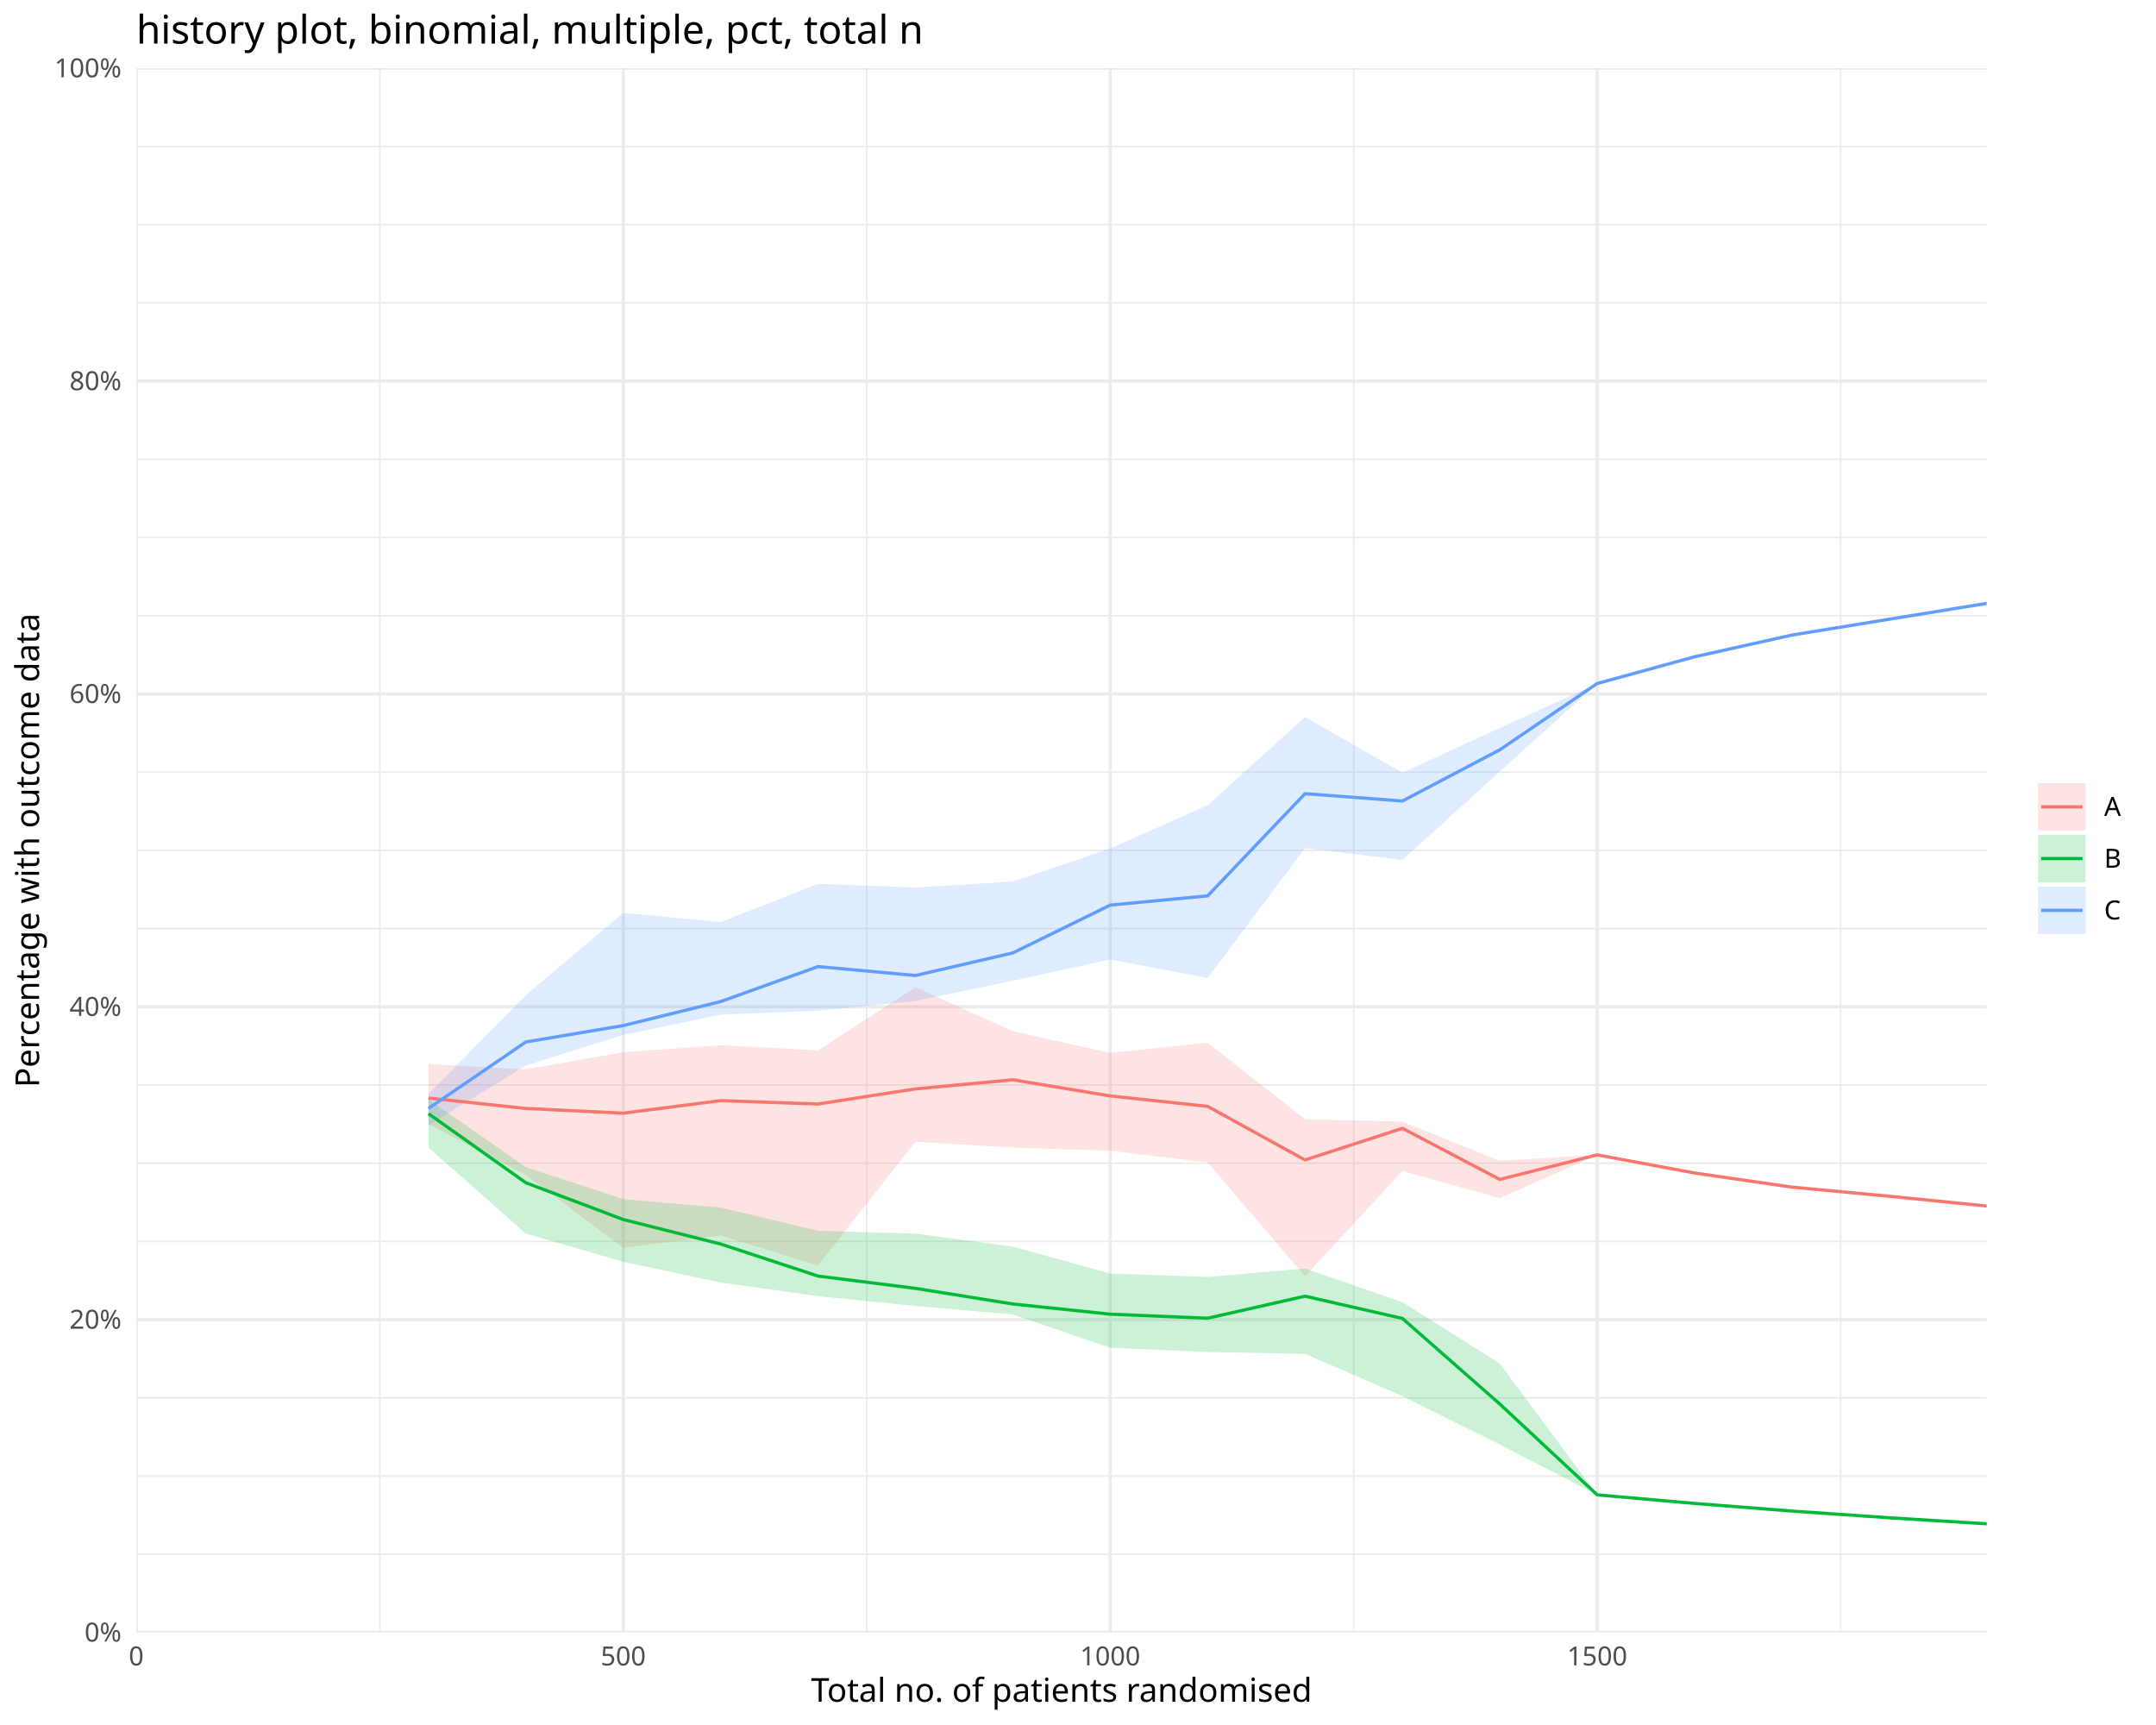
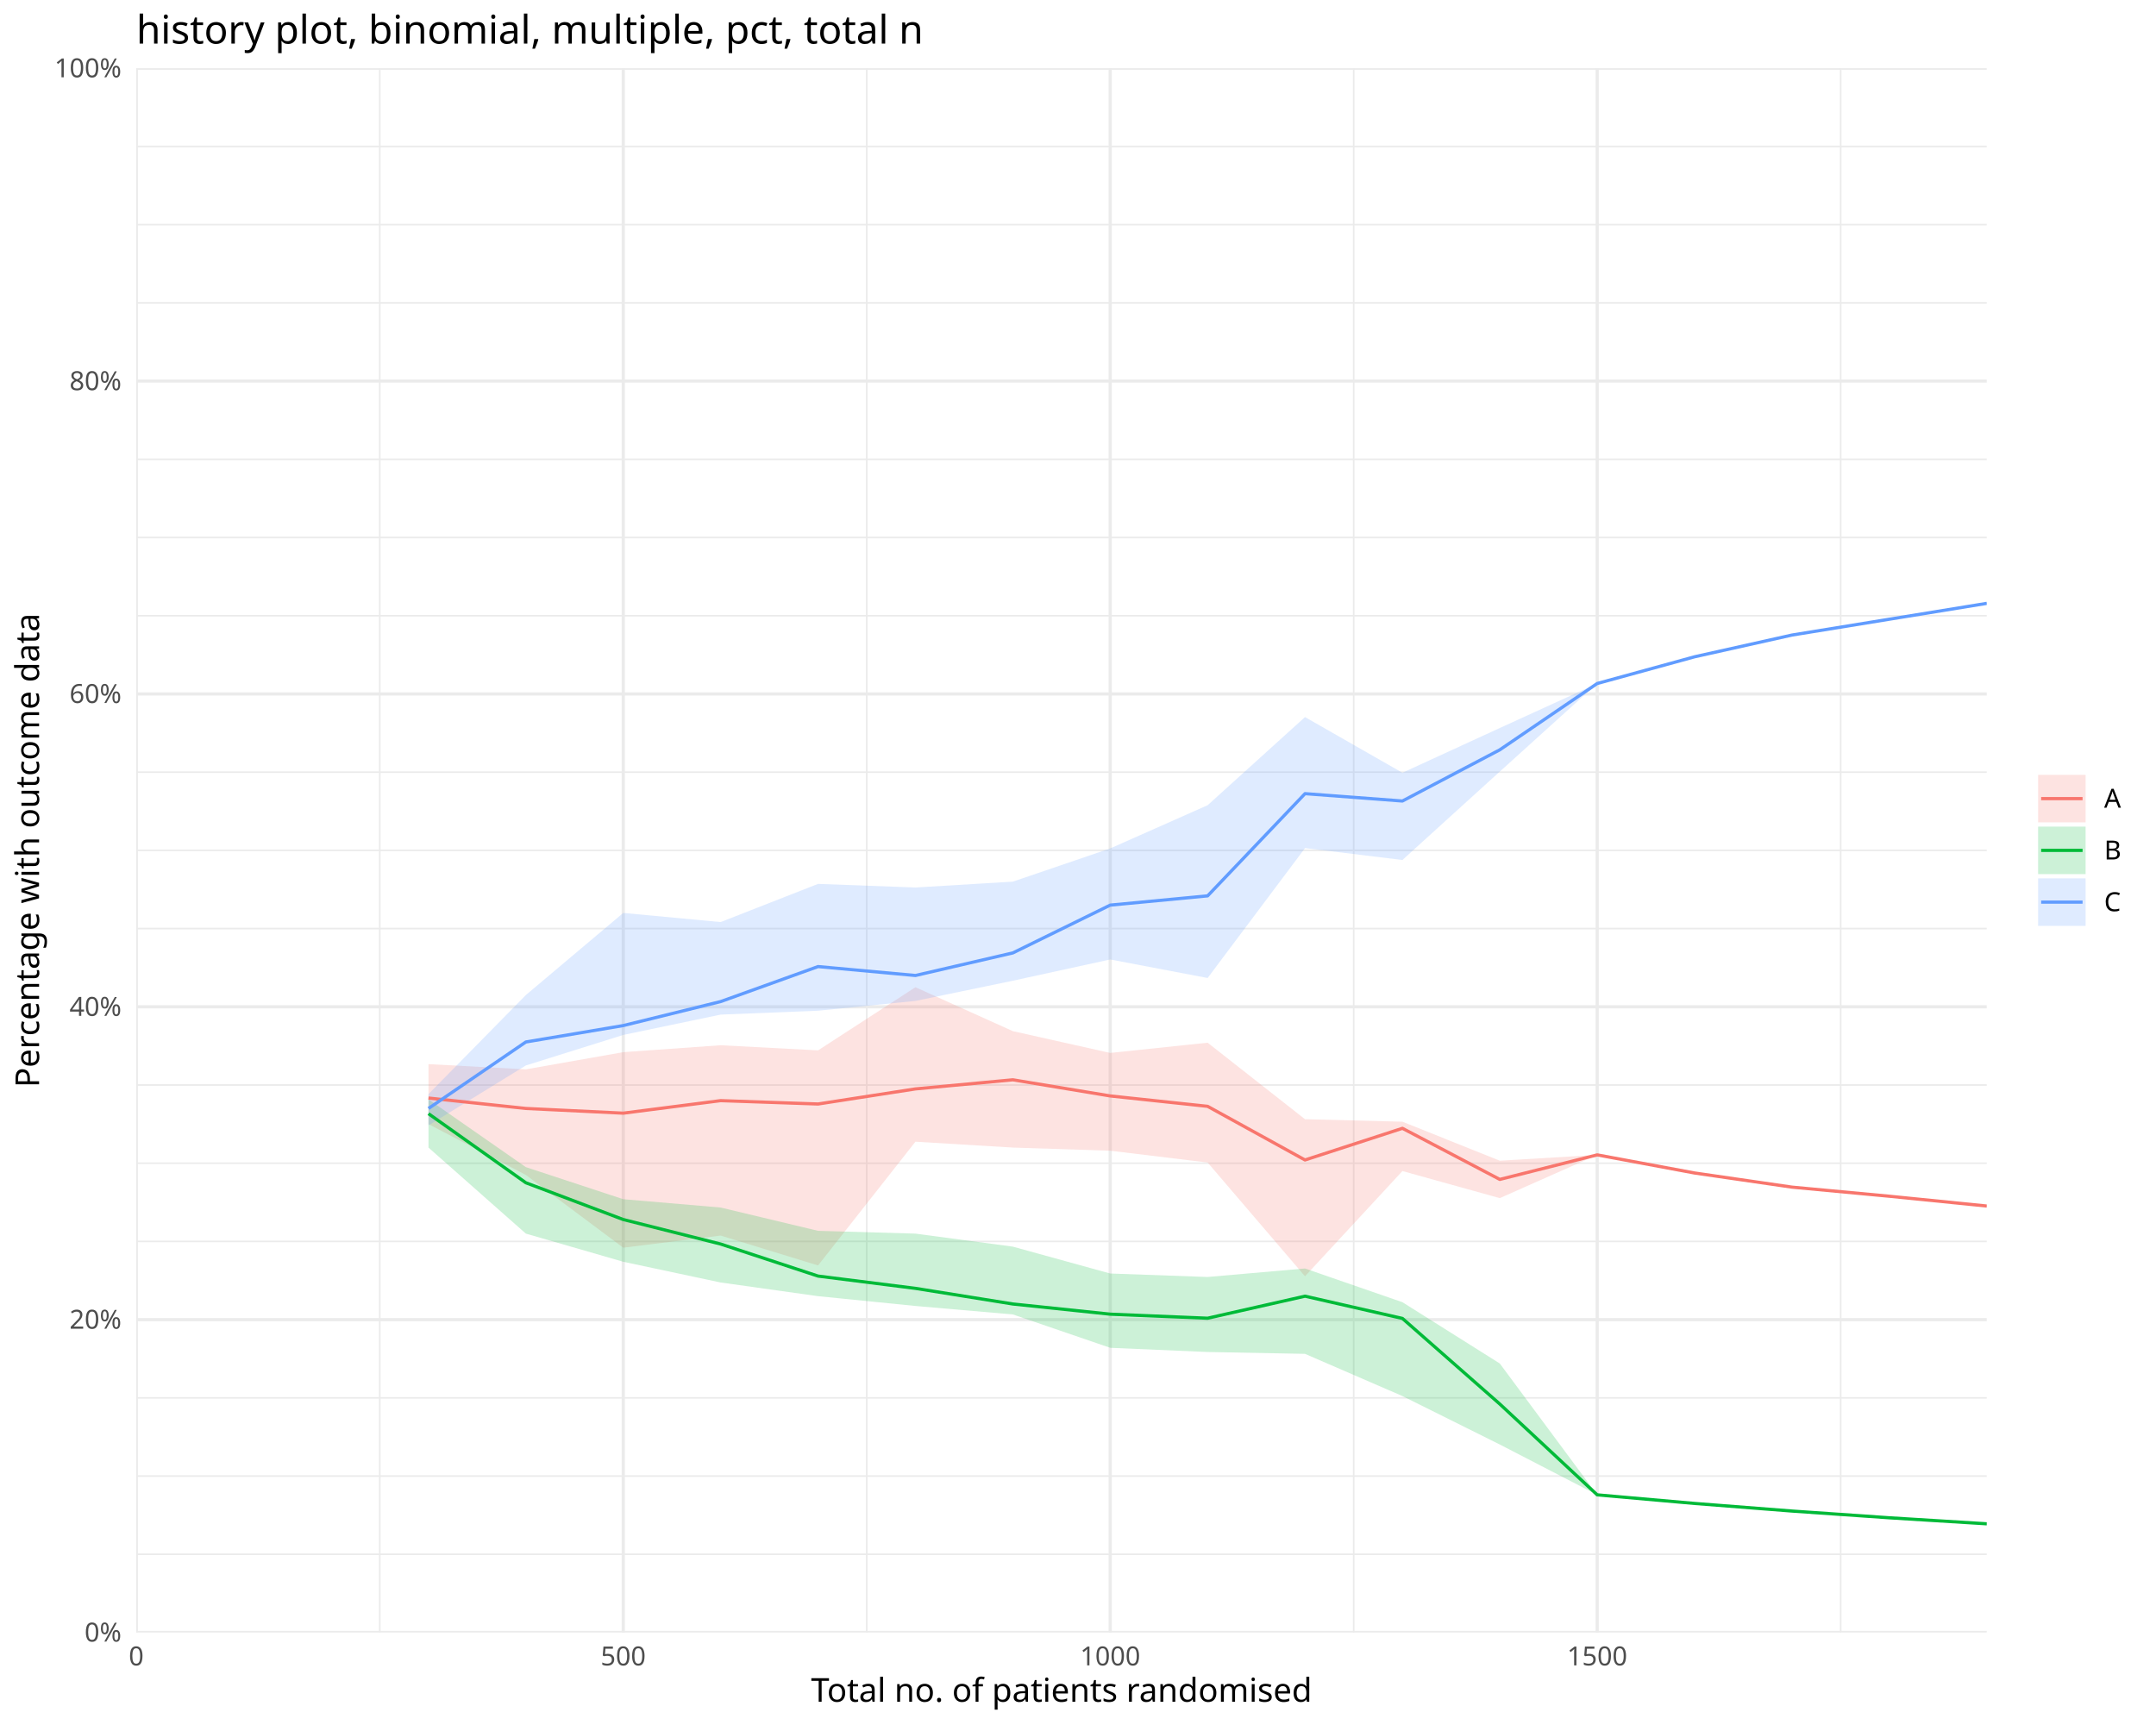
<svg xmlns="http://www.w3.org/2000/svg" class="svglite" data-engine-version="2.0" width="720.00pt" height="576.00pt" viewBox="0 0 720.00 576.00">
  <defs>
    <style type="text/css">
    .svglite line, .svglite polyline, .svglite polygon, .svglite path, .svglite rect, .svglite circle {
      fill: none;
      stroke: #000000;
      stroke-linecap: round;
      stroke-linejoin: round;
      stroke-miterlimit: 10.00;
    }
  </style>
  </defs>
  <rect width="100%" height="100%" style="stroke: none; fill: #FFFFFF;" />
  <defs>
    <clipPath id="cpMC4wMHw3MjAuMDB8MC4wMHw1NzYuMDA=">
      <rect x="0.00" y="0.00" width="720.00" height="576.00" />
    </clipPath>
  </defs>
  <g clip-path="url(#cpMC4wMHw3MjAuMDB8MC4wMHw1NzYuMDA=)">
</g>
  <defs>
    <clipPath id="cpNDUuNTF8NjYzLjQ5fDIyLjc4fDU0NS4xMQ==">
      <rect x="45.51" y="22.78" width="617.97" height="522.33" />
    </clipPath>
  </defs>
  <g clip-path="url(#cpNDUuNTF8NjYzLjQ5fDIyLjc4fDU0NS4xMQ==)">
    <polyline points="45.51,519.00 663.49,519.00 " style="stroke-width: 0.53; stroke: #EBEBEB; stroke-linecap: butt;" />
    <polyline points="45.51,492.88 663.49,492.88 " style="stroke-width: 0.53; stroke: #EBEBEB; stroke-linecap: butt;" />
    <polyline points="45.51,466.76 663.49,466.76 " style="stroke-width: 0.53; stroke: #EBEBEB; stroke-linecap: butt;" />
    <polyline points="45.51,414.53 663.49,414.53 " style="stroke-width: 0.53; stroke: #EBEBEB; stroke-linecap: butt;" />
    <polyline points="45.51,388.41 663.49,388.41 " style="stroke-width: 0.53; stroke: #EBEBEB; stroke-linecap: butt;" />
    <polyline points="45.51,362.30 663.49,362.30 " style="stroke-width: 0.53; stroke: #EBEBEB; stroke-linecap: butt;" />
    <polyline points="45.51,310.06 663.49,310.06 " style="stroke-width: 0.53; stroke: #EBEBEB; stroke-linecap: butt;" />
    <polyline points="45.51,283.95 663.49,283.95 " style="stroke-width: 0.53; stroke: #EBEBEB; stroke-linecap: butt;" />
    <polyline points="45.51,257.83 663.49,257.83 " style="stroke-width: 0.53; stroke: #EBEBEB; stroke-linecap: butt;" />
    <polyline points="45.51,205.60 663.49,205.60 " style="stroke-width: 0.53; stroke: #EBEBEB; stroke-linecap: butt;" />
    <polyline points="45.51,179.48 663.49,179.48 " style="stroke-width: 0.53; stroke: #EBEBEB; stroke-linecap: butt;" />
    <polyline points="45.51,153.37 663.49,153.37 " style="stroke-width: 0.53; stroke: #EBEBEB; stroke-linecap: butt;" />
    <polyline points="45.51,101.13 663.49,101.13 " style="stroke-width: 0.53; stroke: #EBEBEB; stroke-linecap: butt;" />
    <polyline points="45.51,75.02 663.49,75.02 " style="stroke-width: 0.53; stroke: #EBEBEB; stroke-linecap: butt;" />
    <polyline points="45.51,48.90 663.49,48.90 " style="stroke-width: 0.53; stroke: #EBEBEB; stroke-linecap: butt;" />
    <polyline points="126.83,545.11 126.83,22.78 " style="stroke-width: 0.53; stroke: #EBEBEB; stroke-linecap: butt;" />
    <polyline points="289.45,545.11 289.45,22.78 " style="stroke-width: 0.53; stroke: #EBEBEB; stroke-linecap: butt;" />
    <polyline points="452.07,545.11 452.07,22.78 " style="stroke-width: 0.53; stroke: #EBEBEB; stroke-linecap: butt;" />
    <polyline points="614.70,545.11 614.70,22.78 " style="stroke-width: 0.53; stroke: #EBEBEB; stroke-linecap: butt;" />
    <polyline points="45.51,545.11 663.49,545.11 " style="stroke-width: 1.07; stroke: #EBEBEB; stroke-linecap: butt;" />
    <polyline points="45.51,440.65 663.49,440.65 " style="stroke-width: 1.07; stroke: #EBEBEB; stroke-linecap: butt;" />
    <polyline points="45.51,336.18 663.49,336.18 " style="stroke-width: 1.07; stroke: #EBEBEB; stroke-linecap: butt;" />
    <polyline points="45.51,231.72 663.49,231.72 " style="stroke-width: 1.07; stroke: #EBEBEB; stroke-linecap: butt;" />
    <polyline points="45.51,127.25 663.49,127.25 " style="stroke-width: 1.07; stroke: #EBEBEB; stroke-linecap: butt;" />
    <polyline points="45.51,22.78 663.49,22.78 " style="stroke-width: 1.07; stroke: #EBEBEB; stroke-linecap: butt;" />
    <polyline points="45.51,545.11 45.51,22.78 " style="stroke-width: 1.07; stroke: #EBEBEB; stroke-linecap: butt;" />
    <polyline points="208.14,545.11 208.14,22.78 " style="stroke-width: 1.07; stroke: #EBEBEB; stroke-linecap: butt;" />
    <polyline points="370.76,545.11 370.76,22.78 " style="stroke-width: 1.07; stroke: #EBEBEB; stroke-linecap: butt;" />
    <polyline points="533.39,545.11 533.39,22.78 " style="stroke-width: 1.07; stroke: #EBEBEB; stroke-linecap: butt;" />
    <polygon points="143.09,355.33 175.61,357.07 208.14,351.33 240.66,349.02 273.19,350.73 305.71,329.65 338.24,344.31 370.76,351.59 403.29,348.17 435.81,373.72 468.34,374.55 500.86,387.57 533.39,385.63 565.91,391.68 598.44,396.40 630.96,399.44 663.49,402.71 663.49,402.71 630.96,399.44 598.44,396.40 565.91,391.68 533.39,385.63 500.86,400.07 468.34,391.03 435.81,426.17 403.29,388.18 370.76,384.24 338.24,383.19 305.71,381.23 273.19,422.55 240.66,412.57 208.14,416.62 175.61,392.33 143.09,375.36 " style="stroke-width: 0.00; stroke: none; stroke-linecap: butt; fill: #F8766D; fill-opacity: 0.20;" />
    <polyline points="143.09,355.33 175.61,357.07 208.14,351.33 240.66,349.02 273.19,350.73 305.71,329.65 338.24,344.31 370.76,351.59 403.29,348.17 435.81,373.72 468.34,374.55 500.86,387.57 533.39,385.63 565.91,391.68 598.44,396.40 630.96,399.44 663.49,402.71 " style="stroke-width: 1.07; stroke: none; stroke-linecap: butt;" />
    <polyline points="663.49,402.71 630.96,399.44 598.44,396.40 565.91,391.68 533.39,385.63 500.86,400.07 468.34,391.03 435.81,426.17 403.29,388.18 370.76,384.24 338.24,383.19 305.71,381.23 273.19,422.55 240.66,412.57 208.14,416.62 175.61,392.33 143.09,375.36 " style="stroke-width: 1.07; stroke: none; stroke-linecap: butt;" />
    <polygon points="143.09,367.09 175.61,389.72 208.14,400.43 240.66,403.21 273.19,410.99 305.71,411.92 338.24,416.27 370.76,425.24 403.29,426.40 435.81,423.56 468.34,434.82 500.86,455.29 533.39,499.15 565.91,502.02 598.44,504.56 630.96,506.81 663.49,508.82 663.49,508.82 630.96,506.81 598.44,504.56 565.91,502.02 533.39,499.15 500.86,482.34 468.34,466.16 435.81,452.07 403.29,451.45 370.76,450.05 338.24,438.91 305.71,436.08 273.19,432.81 240.66,428.24 208.14,421.32 175.61,411.92 143.09,383.19 " style="stroke-width: 0.00; stroke: none; stroke-linecap: butt; fill: #00BA38; fill-opacity: 0.20;" />
    <polyline points="143.09,367.09 175.61,389.72 208.14,400.43 240.66,403.21 273.19,410.99 305.71,411.92 338.24,416.27 370.76,425.24 403.29,426.40 435.81,423.56 468.34,434.82 500.86,455.29 533.39,499.15 565.91,502.02 598.44,504.56 630.96,506.81 663.49,508.82 " style="stroke-width: 1.07; stroke: none; stroke-linecap: butt;" />
    <polyline points="663.49,508.82 630.96,506.81 598.44,504.56 565.91,502.02 533.39,499.15 500.86,482.34 468.34,466.16 435.81,452.07 403.29,451.45 370.76,450.05 338.24,438.91 305.71,436.08 273.19,432.81 240.66,428.24 208.14,421.32 175.61,411.92 143.09,383.19 " style="stroke-width: 1.07; stroke: none; stroke-linecap: butt;" />
    <polygon points="143.09,365.34 175.61,332.26 208.14,304.84 240.66,307.89 273.19,295.14 305.71,296.35 338.24,294.39 370.76,283.30 403.29,268.87 435.81,239.44 468.34,258.03 500.86,243.09 533.39,228.23 565.91,219.31 598.44,212.05 630.96,206.76 663.49,201.47 663.49,201.47 630.96,206.76 598.44,212.05 565.91,219.31 533.39,228.23 500.86,257.64 468.34,287.16 435.81,283.19 403.29,326.57 370.76,320.38 338.24,327.48 305.71,334.22 273.19,337.49 240.66,338.79 208.14,345.58 175.61,355.77 143.09,375.79 " style="stroke-width: 0.00; stroke: none; stroke-linecap: butt; fill: #619CFF; fill-opacity: 0.20;" />
    <polyline points="143.09,365.34 175.61,332.26 208.14,304.84 240.66,307.89 273.19,295.14 305.71,296.35 338.24,294.39 370.76,283.30 403.29,268.87 435.81,239.44 468.34,258.03 500.86,243.09 533.39,228.23 565.91,219.31 598.44,212.05 630.96,206.76 663.49,201.47 " style="stroke-width: 1.07; stroke: none; stroke-linecap: butt;" />
    <polyline points="663.49,201.47 630.96,206.76 598.44,212.05 565.91,219.31 533.39,228.23 500.86,257.64 468.34,287.16 435.81,283.19 403.29,326.57 370.76,320.38 338.24,327.48 305.71,334.22 273.19,337.49 240.66,338.79 208.14,345.58 175.61,355.77 143.09,375.79 " style="stroke-width: 1.07; stroke: none; stroke-linecap: butt;" />
    <polyline points="143.09,366.65 175.61,370.13 208.14,371.70 240.66,367.52 273.19,368.64 305.71,363.60 338.24,360.56 370.76,365.95 403.29,369.42 435.81,387.33 468.34,376.76 500.86,393.82 533.39,385.63 565.91,391.68 598.44,396.40 630.96,399.44 663.49,402.71 " style="stroke-width: 1.07; stroke: #F8766D; stroke-linecap: butt;" />
    <polyline points="143.09,371.87 175.61,394.94 208.14,407.22 240.66,415.40 273.19,426.10 305.71,430.20 338.24,435.42 370.76,438.82 403.29,440.17 435.81,432.81 468.34,440.24 500.86,468.82 533.39,499.15 565.91,502.02 598.44,504.56 630.96,506.81 663.49,508.82 " style="stroke-width: 1.07; stroke: #00BA38; stroke-linecap: butt;" />
    <polyline points="143.09,370.13 175.61,347.93 208.14,342.45 240.66,334.44 273.19,322.75 305.71,325.73 338.24,318.19 370.76,302.23 403.29,299.14 435.81,265.01 468.34,267.47 500.86,250.37 533.39,228.23 565.91,219.31 598.44,212.05 630.96,206.76 663.49,201.47 " style="stroke-width: 1.07; stroke: #619CFF; stroke-linecap: butt;" />
  </g>
  <g clip-path="url(#cpMC4wMHw3MjAuMDB8MC4wMHw1NzYuMDA=)">
    <text x="40.58" y="548.14" text-anchor="end" style="font-size: 8.80px; fill: #4D4D4D; font-family: sans;" textLength="12.72px" lengthAdjust="spacingAndGlyphs">0%</text>
    <text x="40.58" y="443.67" text-anchor="end" style="font-size: 8.80px; fill: #4D4D4D; font-family: sans;" textLength="17.61px" lengthAdjust="spacingAndGlyphs">20%</text>
    <text x="40.58" y="339.21" text-anchor="end" style="font-size: 8.80px; fill: #4D4D4D; font-family: sans;" textLength="17.61px" lengthAdjust="spacingAndGlyphs">40%</text>
    <text x="40.58" y="234.74" text-anchor="end" style="font-size: 8.80px; fill: #4D4D4D; font-family: sans;" textLength="17.61px" lengthAdjust="spacingAndGlyphs">60%</text>
    <text x="40.58" y="130.28" text-anchor="end" style="font-size: 8.80px; fill: #4D4D4D; font-family: sans;" textLength="17.61px" lengthAdjust="spacingAndGlyphs">80%</text>
    <text x="40.58" y="25.81" text-anchor="end" style="font-size: 8.80px; fill: #4D4D4D; font-family: sans;" textLength="22.51px" lengthAdjust="spacingAndGlyphs">100%</text>
    <text x="45.51" y="556.10" text-anchor="middle" style="font-size: 8.80px; fill: #4D4D4D; font-family: sans;" textLength="4.89px" lengthAdjust="spacingAndGlyphs">0</text>
    <text x="208.14" y="556.10" text-anchor="middle" style="font-size: 8.80px; fill: #4D4D4D; font-family: sans;" textLength="14.68px" lengthAdjust="spacingAndGlyphs">500</text>
    <text x="370.76" y="556.10" text-anchor="middle" style="font-size: 8.80px; fill: #4D4D4D; font-family: sans;" textLength="19.58px" lengthAdjust="spacingAndGlyphs">1000</text>
    <text x="533.39" y="556.10" text-anchor="middle" style="font-size: 8.80px; fill: #4D4D4D; font-family: sans;" textLength="19.58px" lengthAdjust="spacingAndGlyphs">1500</text>
    <text x="354.50" y="568.24" text-anchor="middle" style="font-size: 11.00px; font-family: sans;" textLength="157.16px" lengthAdjust="spacingAndGlyphs">Total no. of patients randomised</text>
    <text transform="translate(13.05,283.95) rotate(-90)" text-anchor="middle" style="font-size: 11.00px; font-family: sans;" textLength="148.61px" lengthAdjust="spacingAndGlyphs">Percentage with outcome data</text>
-     <rect x="680.63" y="261.48" width="15.86" height="15.86" style="stroke-width: 1.07; stroke: none; stroke-linecap: butt; stroke-linejoin: miter; fill: #F8766D; fill-opacity: 0.20;" />
-     <line x1="681.65" y1="269.41" x2="695.48" y2="269.41" style="stroke-width: 1.07; stroke: #F8766D; stroke-linecap: butt;" />
-     <rect x="680.63" y="278.76" width="15.86" height="15.86" style="stroke-width: 1.07; stroke: none; stroke-linecap: butt; stroke-linejoin: miter; fill: #00BA38; fill-opacity: 0.20;" />
-     <line x1="681.65" y1="286.69" x2="695.48" y2="286.69" style="stroke-width: 1.07; stroke: #00BA38; stroke-linecap: butt;" />
-     <rect x="680.63" y="296.04" width="15.86" height="15.86" style="stroke-width: 1.07; stroke: none; stroke-linecap: butt; stroke-linejoin: miter; fill: #619CFF; fill-opacity: 0.20;" />
-     <line x1="681.65" y1="303.97" x2="695.48" y2="303.97" style="stroke-width: 1.07; stroke: #619CFF; stroke-linecap: butt;" />
-     <text x="702.68" y="272.44" style="font-size: 8.80px; font-family: sans;" textLength="5.87px" lengthAdjust="spacingAndGlyphs">A</text>
-     <text x="702.68" y="289.72" style="font-size: 8.80px; font-family: sans;" textLength="5.87px" lengthAdjust="spacingAndGlyphs">B</text>
-     <text x="702.68" y="307.00" style="font-size: 8.80px; font-family: sans;" textLength="6.36px" lengthAdjust="spacingAndGlyphs">C</text>
+     <rect x="680.63" y="258.74" width="15.86" height="15.86" style="stroke-width: 1.07; stroke: none; stroke-linecap: butt; stroke-linejoin: miter; fill: #F8766D; fill-opacity: 0.20;" />
+     <line x1="681.65" y1="266.67" x2="695.48" y2="266.67" style="stroke-width: 1.07; stroke: #F8766D; stroke-linecap: butt;" />
+     <rect x="680.63" y="276.02" width="15.86" height="15.86" style="stroke-width: 1.07; stroke: none; stroke-linecap: butt; stroke-linejoin: miter; fill: #00BA38; fill-opacity: 0.20;" />
+     <line x1="681.65" y1="283.95" x2="695.48" y2="283.95" style="stroke-width: 1.07; stroke: #00BA38; stroke-linecap: butt;" />
+     <rect x="680.63" y="293.30" width="15.86" height="15.86" style="stroke-width: 1.07; stroke: none; stroke-linecap: butt; stroke-linejoin: miter; fill: #619CFF; fill-opacity: 0.20;" />
+     <line x1="681.65" y1="301.23" x2="695.48" y2="301.23" style="stroke-width: 1.07; stroke: #619CFF; stroke-linecap: butt;" />
+     <text x="702.68" y="269.70" style="font-size: 8.80px; font-family: sans;" textLength="5.87px" lengthAdjust="spacingAndGlyphs">A</text>
+     <text x="702.68" y="286.98" style="font-size: 8.80px; font-family: sans;" textLength="5.87px" lengthAdjust="spacingAndGlyphs">B</text>
+     <text x="702.68" y="304.26" style="font-size: 8.80px; font-family: sans;" textLength="6.36px" lengthAdjust="spacingAndGlyphs">C</text>
    <text x="45.51" y="14.56" style="font-size: 13.20px; font-family: sans;" textLength="241.39px" lengthAdjust="spacingAndGlyphs">history plot, binomial, multiple, pct, total n</text>
  </g>
</svg>
